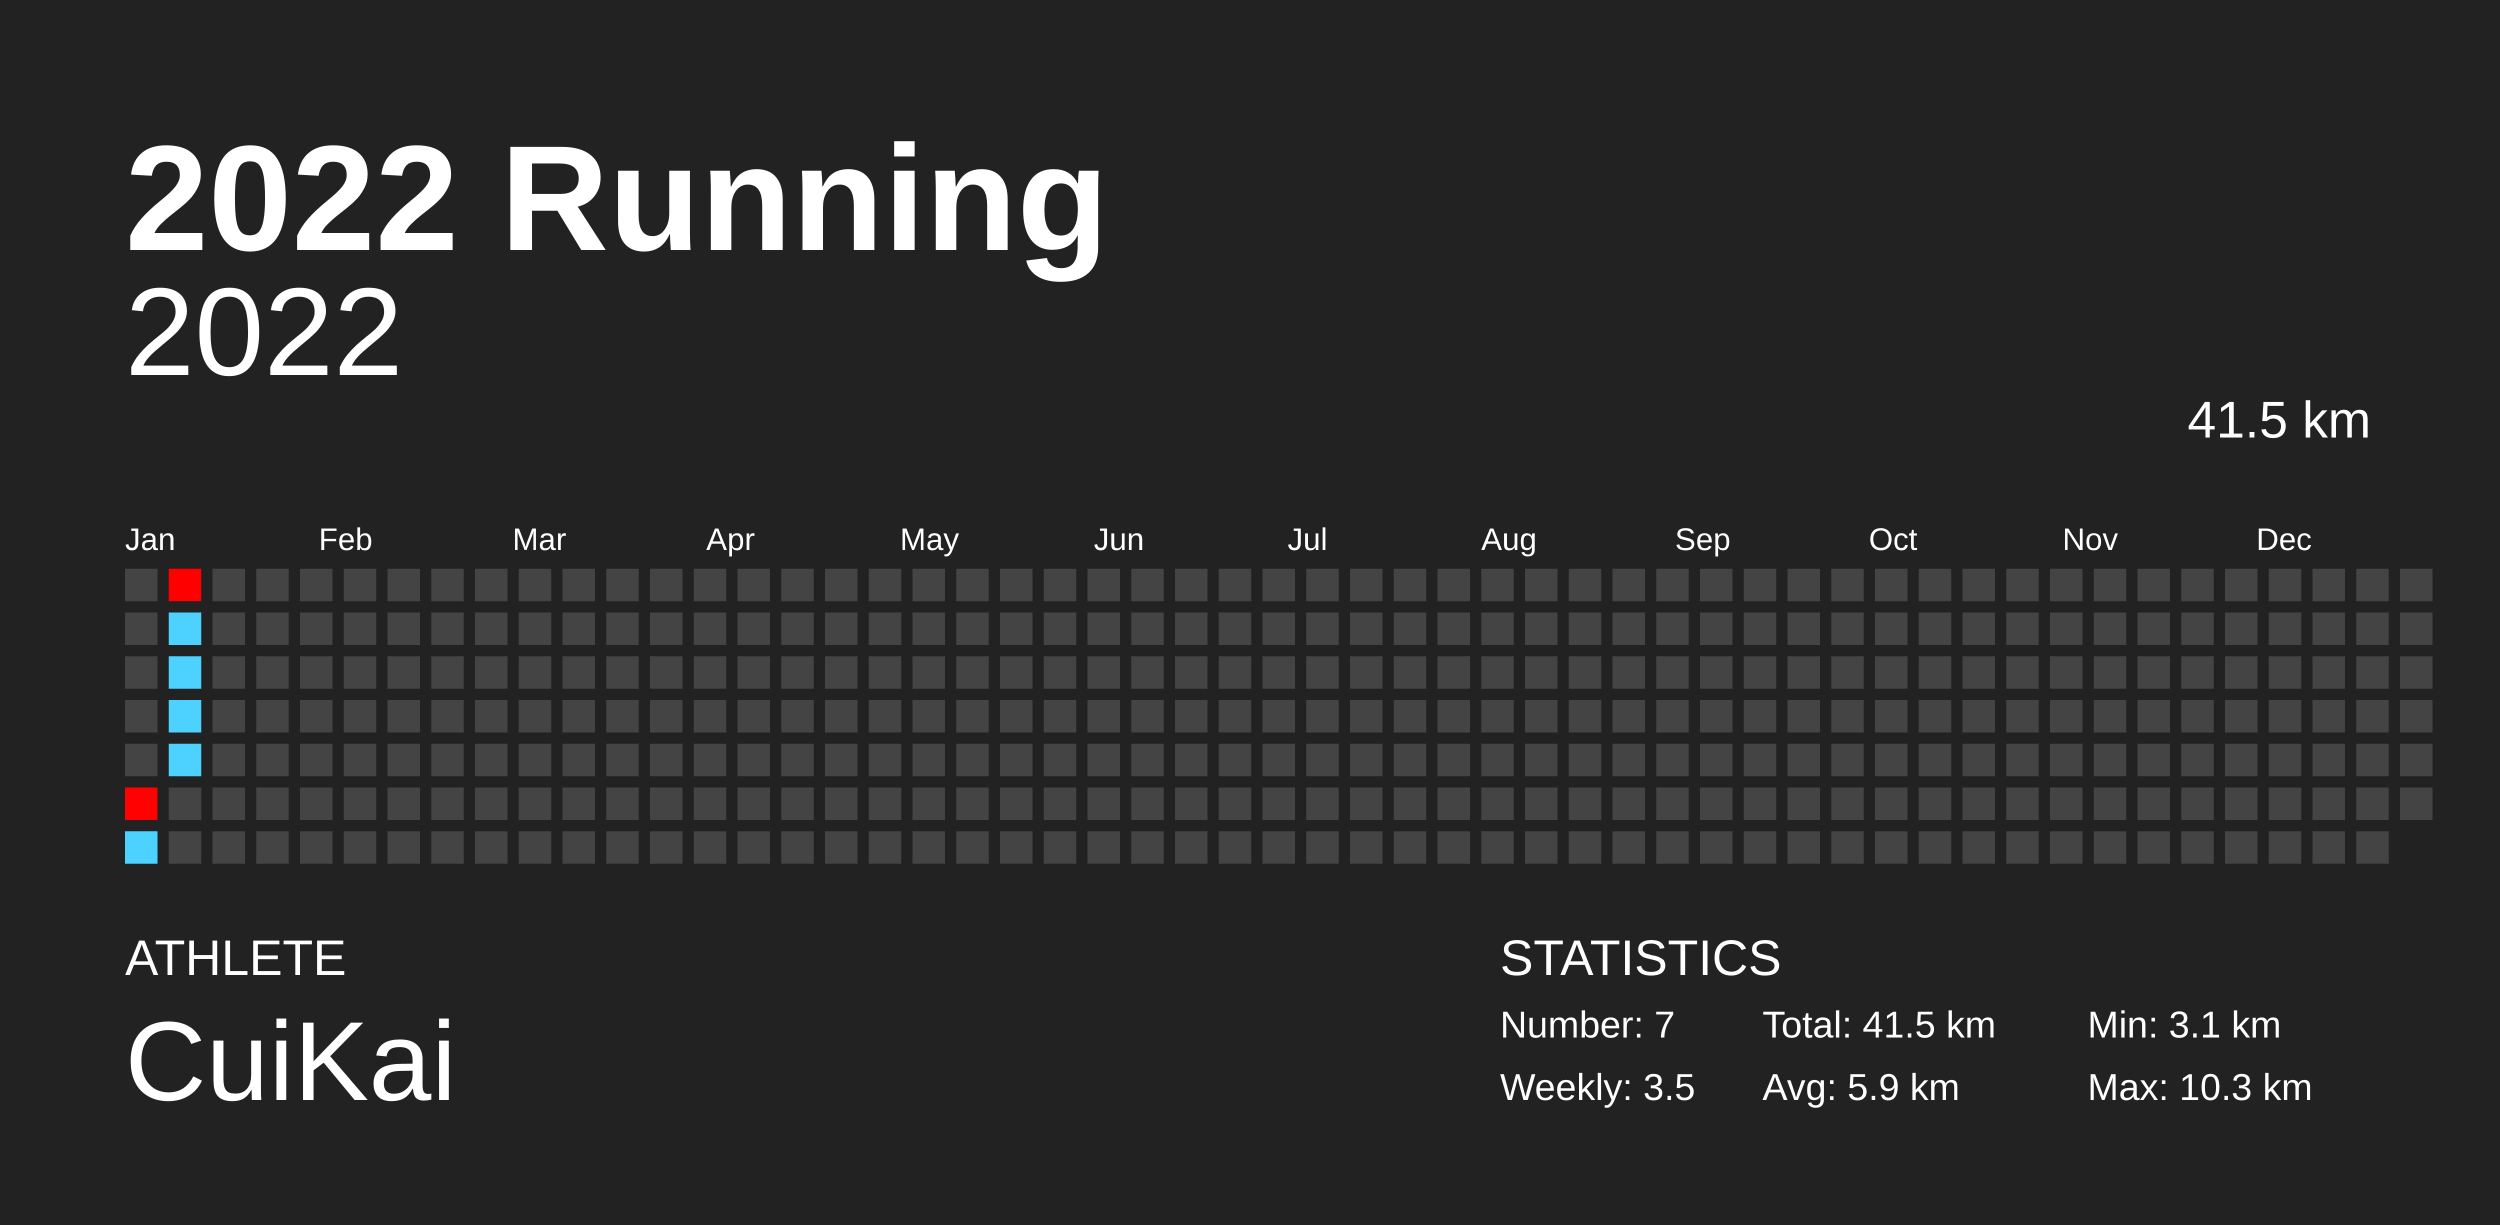
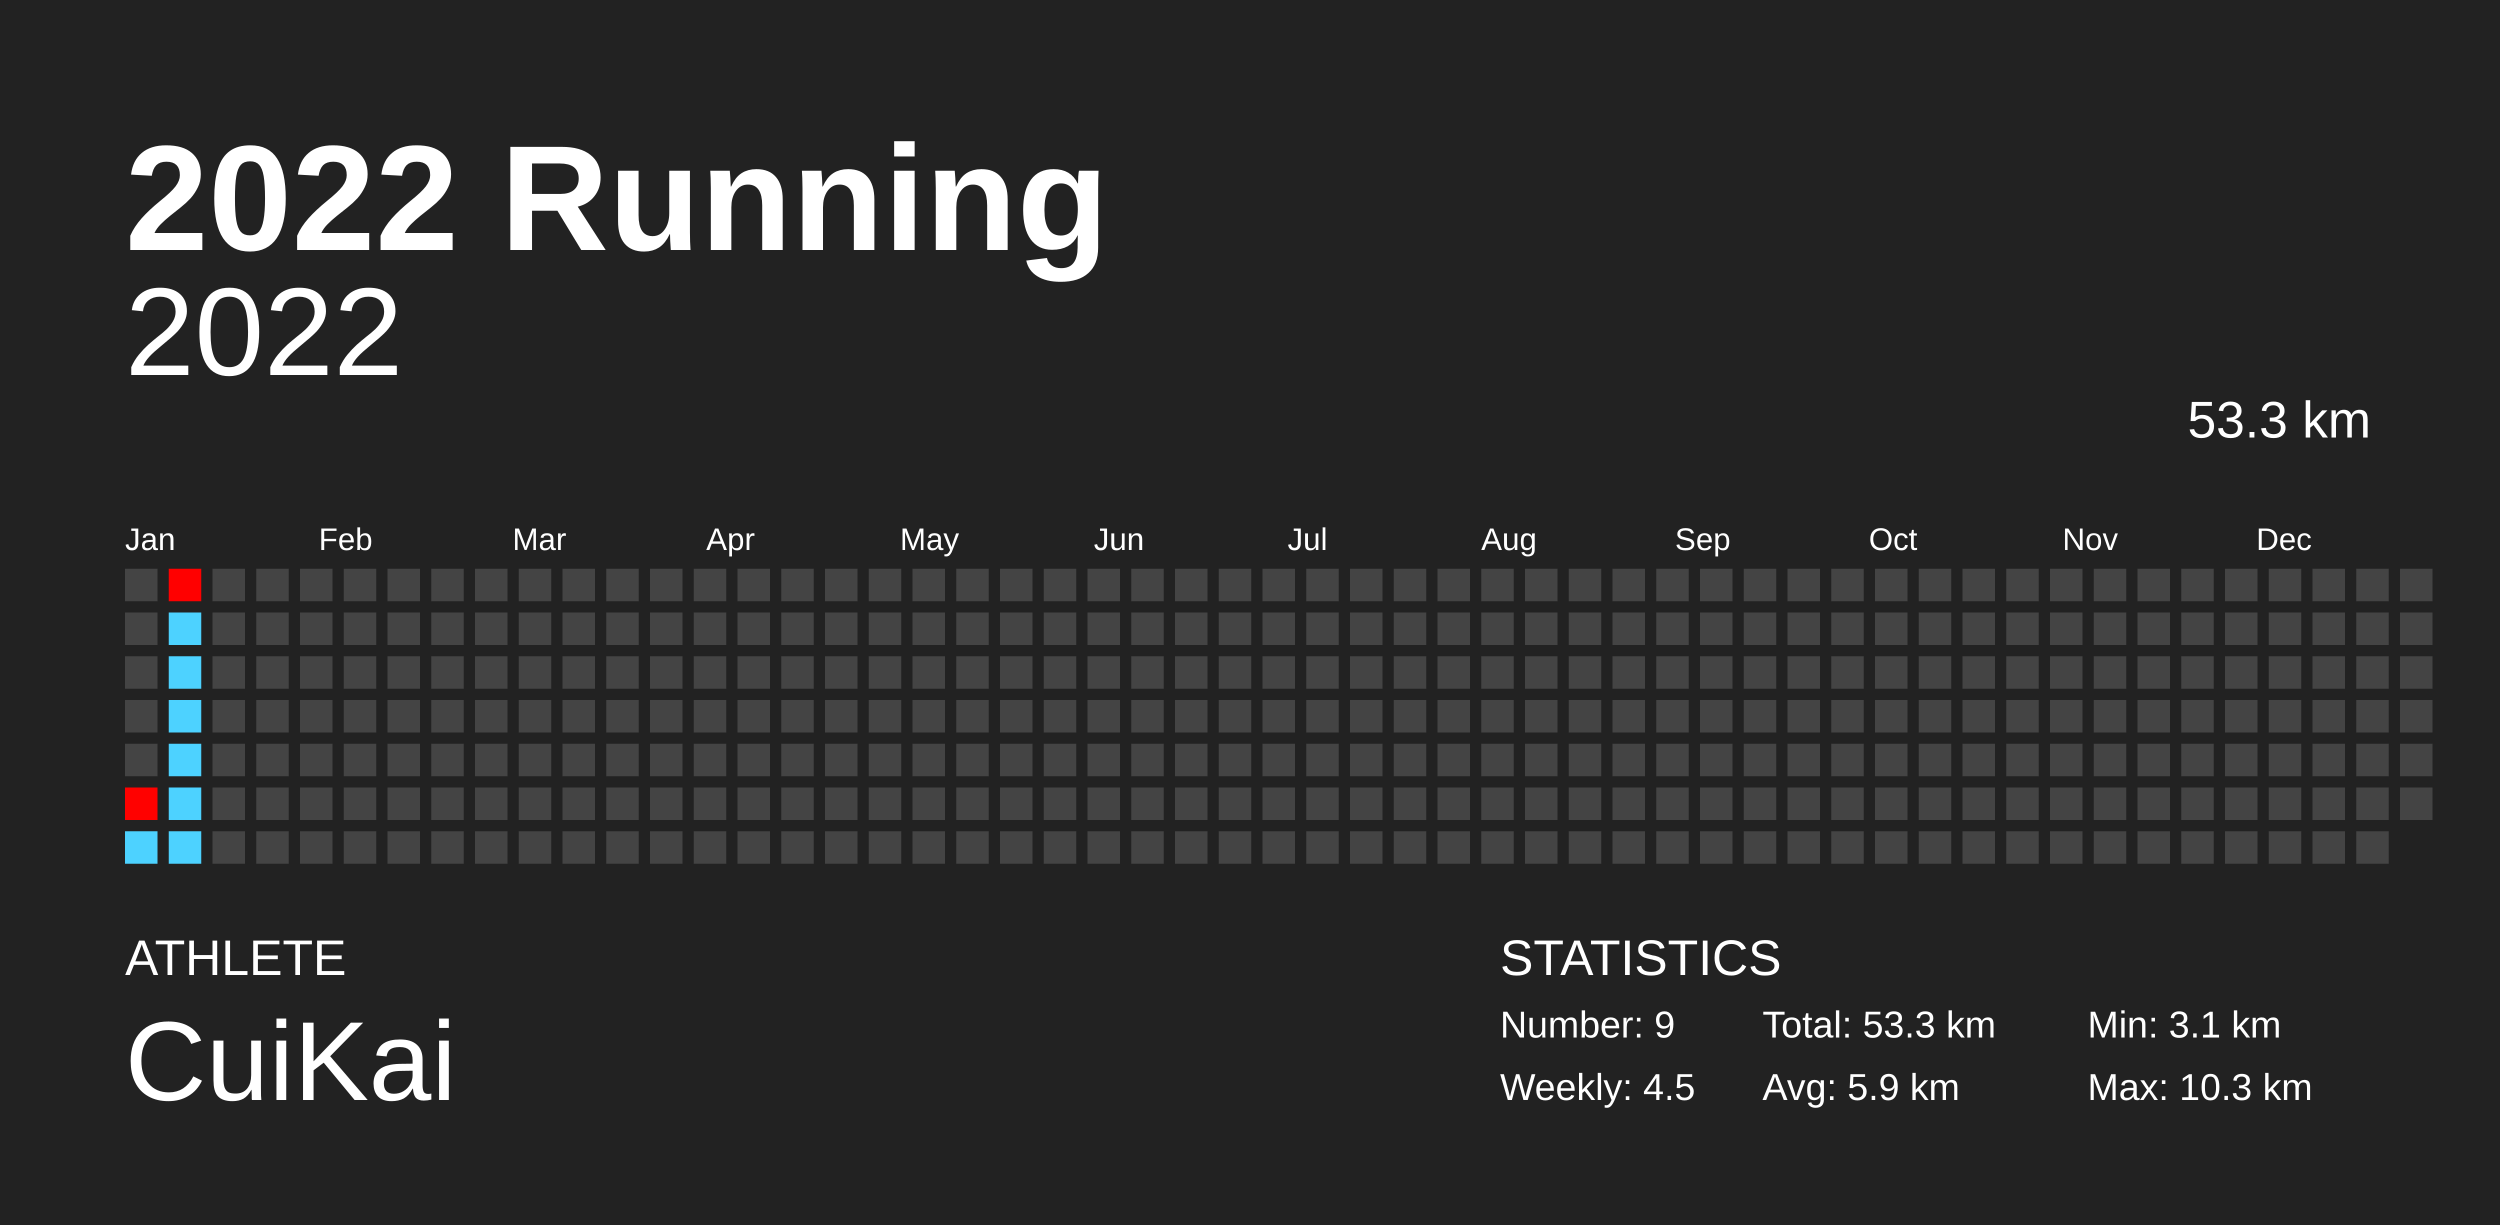
<svg xmlns="http://www.w3.org/2000/svg" baseProfile="full" height="98mm" version="1.1" viewBox="0,0,200,98" width="200mm">
  <defs />
  <rect fill="#222222" height="98" width="200" x="0" y="0" />
  <text fill="#FFFFFF" style="font-size:12px; font-family:Arial; font-weight:bold;" x="10" y="20">2022 Running</text>
  <text fill="#FFFFFF" style="font-size:4px; font-family:Arial" x="10" y="78">ATHLETE</text>
  <text fill="#FFFFFF" style="font-size:9px; font-family:Arial" x="10" y="88">CuiKai</text>
  <text fill="#FFFFFF" style="font-size:4px; font-family:Arial" x="120" y="78">STATISTICS</text>
-   <text fill="#FFFFFF" style="font-size:3px; font-family:Arial" x="120" y="83">Number: 7</text>
-   <text fill="#FFFFFF" style="font-size:3px; font-family:Arial" x="120" y="88">Weekly: 3.5</text>
-   <text fill="#FFFFFF" style="font-size:3px; font-family:Arial" x="141" y="83">Total: 41.5 km</text>
+   <text fill="#FFFFFF" style="font-size:3px; font-family:Arial" x="120" y="83">Number: 9</text>
+   <text fill="#FFFFFF" style="font-size:3px; font-family:Arial" x="120" y="88">Weekly: 4.5</text>
+   <text fill="#FFFFFF" style="font-size:3px; font-family:Arial" x="141" y="83">Total: 53.3 km</text>
  <text fill="#FFFFFF" style="font-size:3px; font-family:Arial" x="141" y="88">Avg: 5.9 km</text>
  <text fill="#FFFFFF" style="font-size:3px; font-family:Arial" x="167" y="83">Min: 3.1 km</text>
  <text fill="#FFFFFF" style="font-size:3px; font-family:Arial" x="167" y="88">Max: 10.3 km</text>
  <text alignment-baseline="hanging" fill="#FFFFFF" style="font-size:10.0px; font-family:Arial;" x="10" y="30">2022</text>
-   <text alignment-baseline="hanging" fill="#FFFFFF" style="font-size:4.125px; font-family:Arial;" x="175" y="35">41.5 km</text>
+   <text alignment-baseline="hanging" fill="#FFFFFF" style="font-size:4.125px; font-family:Arial;" x="175" y="35">53.3 km</text>
  <text fill="#FFFFFF" style="font-size:2.5px; font-family:Arial" x="10.0" y="44">Jan</text>
  <text fill="#FFFFFF" style="font-size:2.5px; font-family:Arial" x="25.5" y="44">Feb</text>
  <text fill="#FFFFFF" style="font-size:2.5px; font-family:Arial" x="41.0" y="44">Mar</text>
  <text fill="#FFFFFF" style="font-size:2.5px; font-family:Arial" x="56.5" y="44">Apr</text>
  <text fill="#FFFFFF" style="font-size:2.5px; font-family:Arial" x="72.0" y="44">May</text>
  <text fill="#FFFFFF" style="font-size:2.5px; font-family:Arial" x="87.5" y="44">Jun</text>
  <text fill="#FFFFFF" style="font-size:2.5px; font-family:Arial" x="103.0" y="44">Jul</text>
  <text fill="#FFFFFF" style="font-size:2.5px; font-family:Arial" x="118.5" y="44">Aug</text>
  <text fill="#FFFFFF" style="font-size:2.5px; font-family:Arial" x="134.0" y="44">Sep</text>
  <text fill="#FFFFFF" style="font-size:2.5px; font-family:Arial" x="149.5" y="44">Oct</text>
  <text fill="#FFFFFF" style="font-size:2.5px; font-family:Arial" x="165.0" y="44">Nov</text>
  <text fill="#FFFFFF" style="font-size:2.5px; font-family:Arial" x="180.5" y="44">Dec</text>
  <rect fill="#444444" height="2.6" width="2.6" x="10.0" y="45.5" />
  <rect fill="#444444" height="2.6" width="2.6" x="10.0" y="49.0" />
  <rect fill="#444444" height="2.6" width="2.6" x="10.0" y="52.5" />
  <rect fill="#444444" height="2.6" width="2.6" x="10.0" y="56.0" />
  <rect fill="#444444" height="2.6" width="2.6" x="10.0" y="59.5" />
  <rect fill="#ff0100" height="2.6" width="2.6" x="10.0" y="63.0" />
  <rect fill="#4dd2ff" height="2.6" width="2.6" x="10.0" y="66.5" />
  <rect fill="#ff0000" height="2.6" width="2.6" x="13.5" y="45.5" />
  <rect fill="#4dd2ff" height="2.6" width="2.6" x="13.5" y="49.0" />
  <rect fill="#4dd2ff" height="2.6" width="2.6" x="13.5" y="52.5" />
  <rect fill="#4dd2ff" height="2.6" width="2.6" x="13.5" y="56.0" />
  <rect fill="#4dd2ff" height="2.6" width="2.6" x="13.5" y="59.5" />
-   <rect fill="#444444" height="2.6" width="2.6" x="13.5" y="63.0" />
-   <rect fill="#444444" height="2.6" width="2.6" x="13.5" y="66.5" />
+   <rect fill="#4dd2ff" height="2.6" width="2.6" x="13.5" y="63.0" />
+   <rect fill="#4dd2ff" height="2.6" width="2.6" x="13.5" y="66.5" />
  <rect fill="#444444" height="2.6" width="2.6" x="17.0" y="45.5" />
  <rect fill="#444444" height="2.6" width="2.6" x="17.0" y="49.0" />
  <rect fill="#444444" height="2.6" width="2.6" x="17.0" y="52.5" />
  <rect fill="#444444" height="2.6" width="2.6" x="17.0" y="56.0" />
  <rect fill="#444444" height="2.6" width="2.6" x="17.0" y="59.5" />
  <rect fill="#444444" height="2.6" width="2.6" x="17.0" y="63.0" />
  <rect fill="#444444" height="2.6" width="2.6" x="17.0" y="66.5" />
  <rect fill="#444444" height="2.6" width="2.6" x="20.5" y="45.5" />
  <rect fill="#444444" height="2.6" width="2.6" x="20.5" y="49.0" />
  <rect fill="#444444" height="2.6" width="2.6" x="20.5" y="52.5" />
  <rect fill="#444444" height="2.6" width="2.6" x="20.5" y="56.0" />
  <rect fill="#444444" height="2.6" width="2.6" x="20.5" y="59.5" />
  <rect fill="#444444" height="2.6" width="2.6" x="20.5" y="63.0" />
  <rect fill="#444444" height="2.6" width="2.6" x="20.5" y="66.5" />
  <rect fill="#444444" height="2.6" width="2.6" x="24.0" y="45.5" />
  <rect fill="#444444" height="2.6" width="2.6" x="24.0" y="49.0" />
  <rect fill="#444444" height="2.6" width="2.6" x="24.0" y="52.5" />
  <rect fill="#444444" height="2.6" width="2.6" x="24.0" y="56.0" />
  <rect fill="#444444" height="2.6" width="2.6" x="24.0" y="59.5" />
  <rect fill="#444444" height="2.6" width="2.6" x="24.0" y="63.0" />
  <rect fill="#444444" height="2.6" width="2.6" x="24.0" y="66.5" />
  <rect fill="#444444" height="2.6" width="2.6" x="27.5" y="45.5" />
  <rect fill="#444444" height="2.6" width="2.6" x="27.5" y="49.0" />
  <rect fill="#444444" height="2.6" width="2.6" x="27.5" y="52.5" />
  <rect fill="#444444" height="2.6" width="2.6" x="27.5" y="56.0" />
  <rect fill="#444444" height="2.6" width="2.6" x="27.5" y="59.5" />
  <rect fill="#444444" height="2.6" width="2.6" x="27.5" y="63.0" />
  <rect fill="#444444" height="2.6" width="2.6" x="27.5" y="66.5" />
  <rect fill="#444444" height="2.6" width="2.6" x="31.0" y="45.5" />
  <rect fill="#444444" height="2.6" width="2.6" x="31.0" y="49.0" />
  <rect fill="#444444" height="2.6" width="2.6" x="31.0" y="52.5" />
  <rect fill="#444444" height="2.6" width="2.6" x="31.0" y="56.0" />
  <rect fill="#444444" height="2.6" width="2.6" x="31.0" y="59.5" />
  <rect fill="#444444" height="2.6" width="2.6" x="31.0" y="63.0" />
  <rect fill="#444444" height="2.6" width="2.6" x="31.0" y="66.5" />
  <rect fill="#444444" height="2.6" width="2.6" x="34.5" y="45.5" />
  <rect fill="#444444" height="2.6" width="2.6" x="34.5" y="49.0" />
  <rect fill="#444444" height="2.6" width="2.6" x="34.5" y="52.5" />
  <rect fill="#444444" height="2.6" width="2.6" x="34.5" y="56.0" />
  <rect fill="#444444" height="2.6" width="2.6" x="34.5" y="59.5" />
  <rect fill="#444444" height="2.6" width="2.6" x="34.5" y="63.0" />
  <rect fill="#444444" height="2.6" width="2.6" x="34.5" y="66.5" />
  <rect fill="#444444" height="2.6" width="2.6" x="38.0" y="45.5" />
  <rect fill="#444444" height="2.6" width="2.6" x="38.0" y="49.0" />
  <rect fill="#444444" height="2.6" width="2.6" x="38.0" y="52.5" />
  <rect fill="#444444" height="2.6" width="2.6" x="38.0" y="56.0" />
  <rect fill="#444444" height="2.6" width="2.6" x="38.0" y="59.5" />
  <rect fill="#444444" height="2.6" width="2.6" x="38.0" y="63.0" />
  <rect fill="#444444" height="2.6" width="2.6" x="38.0" y="66.5" />
  <rect fill="#444444" height="2.6" width="2.6" x="41.5" y="45.5" />
  <rect fill="#444444" height="2.6" width="2.6" x="41.5" y="49.0" />
  <rect fill="#444444" height="2.6" width="2.6" x="41.5" y="52.5" />
  <rect fill="#444444" height="2.6" width="2.6" x="41.5" y="56.0" />
  <rect fill="#444444" height="2.6" width="2.6" x="41.5" y="59.5" />
  <rect fill="#444444" height="2.6" width="2.6" x="41.5" y="63.0" />
  <rect fill="#444444" height="2.6" width="2.6" x="41.5" y="66.5" />
  <rect fill="#444444" height="2.6" width="2.6" x="45.0" y="45.5" />
  <rect fill="#444444" height="2.6" width="2.6" x="45.0" y="49.0" />
  <rect fill="#444444" height="2.6" width="2.6" x="45.0" y="52.5" />
  <rect fill="#444444" height="2.6" width="2.6" x="45.0" y="56.0" />
  <rect fill="#444444" height="2.6" width="2.6" x="45.0" y="59.5" />
  <rect fill="#444444" height="2.6" width="2.6" x="45.0" y="63.0" />
  <rect fill="#444444" height="2.6" width="2.6" x="45.0" y="66.5" />
  <rect fill="#444444" height="2.6" width="2.6" x="48.5" y="45.5" />
  <rect fill="#444444" height="2.6" width="2.6" x="48.5" y="49.0" />
  <rect fill="#444444" height="2.6" width="2.6" x="48.5" y="52.5" />
  <rect fill="#444444" height="2.6" width="2.6" x="48.5" y="56.0" />
  <rect fill="#444444" height="2.6" width="2.6" x="48.5" y="59.5" />
  <rect fill="#444444" height="2.6" width="2.6" x="48.5" y="63.0" />
  <rect fill="#444444" height="2.6" width="2.6" x="48.5" y="66.5" />
  <rect fill="#444444" height="2.6" width="2.6" x="52.0" y="45.5" />
  <rect fill="#444444" height="2.6" width="2.6" x="52.0" y="49.0" />
  <rect fill="#444444" height="2.6" width="2.6" x="52.0" y="52.5" />
  <rect fill="#444444" height="2.6" width="2.6" x="52.0" y="56.0" />
  <rect fill="#444444" height="2.6" width="2.6" x="52.0" y="59.5" />
  <rect fill="#444444" height="2.6" width="2.6" x="52.0" y="63.0" />
  <rect fill="#444444" height="2.6" width="2.6" x="52.0" y="66.5" />
  <rect fill="#444444" height="2.6" width="2.6" x="55.5" y="45.5" />
  <rect fill="#444444" height="2.6" width="2.6" x="55.5" y="49.0" />
  <rect fill="#444444" height="2.6" width="2.6" x="55.5" y="52.5" />
  <rect fill="#444444" height="2.6" width="2.6" x="55.5" y="56.0" />
  <rect fill="#444444" height="2.6" width="2.6" x="55.5" y="59.5" />
  <rect fill="#444444" height="2.6" width="2.6" x="55.5" y="63.0" />
  <rect fill="#444444" height="2.6" width="2.6" x="55.5" y="66.5" />
  <rect fill="#444444" height="2.6" width="2.6" x="59.0" y="45.5" />
  <rect fill="#444444" height="2.6" width="2.6" x="59.0" y="49.0" />
  <rect fill="#444444" height="2.6" width="2.6" x="59.0" y="52.5" />
  <rect fill="#444444" height="2.6" width="2.6" x="59.0" y="56.0" />
  <rect fill="#444444" height="2.6" width="2.6" x="59.0" y="59.5" />
  <rect fill="#444444" height="2.6" width="2.6" x="59.0" y="63.0" />
  <rect fill="#444444" height="2.6" width="2.6" x="59.0" y="66.5" />
  <rect fill="#444444" height="2.6" width="2.6" x="62.5" y="45.5" />
  <rect fill="#444444" height="2.6" width="2.6" x="62.5" y="49.0" />
  <rect fill="#444444" height="2.6" width="2.6" x="62.5" y="52.5" />
  <rect fill="#444444" height="2.6" width="2.6" x="62.5" y="56.0" />
  <rect fill="#444444" height="2.6" width="2.6" x="62.5" y="59.5" />
  <rect fill="#444444" height="2.6" width="2.6" x="62.5" y="63.0" />
  <rect fill="#444444" height="2.6" width="2.6" x="62.5" y="66.5" />
  <rect fill="#444444" height="2.6" width="2.6" x="66.0" y="45.5" />
  <rect fill="#444444" height="2.6" width="2.6" x="66.0" y="49.0" />
  <rect fill="#444444" height="2.6" width="2.6" x="66.0" y="52.5" />
  <rect fill="#444444" height="2.6" width="2.6" x="66.0" y="56.0" />
  <rect fill="#444444" height="2.6" width="2.6" x="66.0" y="59.5" />
  <rect fill="#444444" height="2.6" width="2.6" x="66.0" y="63.0" />
  <rect fill="#444444" height="2.6" width="2.6" x="66.0" y="66.5" />
  <rect fill="#444444" height="2.6" width="2.6" x="69.5" y="45.5" />
  <rect fill="#444444" height="2.6" width="2.6" x="69.5" y="49.0" />
  <rect fill="#444444" height="2.6" width="2.6" x="69.5" y="52.5" />
  <rect fill="#444444" height="2.6" width="2.6" x="69.5" y="56.0" />
  <rect fill="#444444" height="2.6" width="2.6" x="69.5" y="59.5" />
  <rect fill="#444444" height="2.6" width="2.6" x="69.5" y="63.0" />
  <rect fill="#444444" height="2.6" width="2.6" x="69.5" y="66.5" />
  <rect fill="#444444" height="2.6" width="2.6" x="73.0" y="45.5" />
  <rect fill="#444444" height="2.6" width="2.6" x="73.0" y="49.0" />
  <rect fill="#444444" height="2.6" width="2.6" x="73.0" y="52.5" />
  <rect fill="#444444" height="2.6" width="2.6" x="73.0" y="56.0" />
  <rect fill="#444444" height="2.6" width="2.6" x="73.0" y="59.5" />
  <rect fill="#444444" height="2.6" width="2.6" x="73.0" y="63.0" />
  <rect fill="#444444" height="2.6" width="2.6" x="73.0" y="66.5" />
  <rect fill="#444444" height="2.6" width="2.6" x="76.5" y="45.5" />
  <rect fill="#444444" height="2.6" width="2.6" x="76.5" y="49.0" />
  <rect fill="#444444" height="2.6" width="2.6" x="76.5" y="52.5" />
  <rect fill="#444444" height="2.6" width="2.6" x="76.5" y="56.0" />
  <rect fill="#444444" height="2.6" width="2.6" x="76.5" y="59.5" />
  <rect fill="#444444" height="2.6" width="2.6" x="76.5" y="63.0" />
  <rect fill="#444444" height="2.6" width="2.6" x="76.5" y="66.5" />
  <rect fill="#444444" height="2.6" width="2.6" x="80.0" y="45.5" />
  <rect fill="#444444" height="2.6" width="2.6" x="80.0" y="49.0" />
  <rect fill="#444444" height="2.6" width="2.6" x="80.0" y="52.5" />
  <rect fill="#444444" height="2.6" width="2.6" x="80.0" y="56.0" />
  <rect fill="#444444" height="2.6" width="2.6" x="80.0" y="59.5" />
  <rect fill="#444444" height="2.6" width="2.6" x="80.0" y="63.0" />
  <rect fill="#444444" height="2.6" width="2.6" x="80.0" y="66.5" />
  <rect fill="#444444" height="2.6" width="2.6" x="83.5" y="45.5" />
  <rect fill="#444444" height="2.6" width="2.6" x="83.5" y="49.0" />
  <rect fill="#444444" height="2.6" width="2.6" x="83.5" y="52.5" />
  <rect fill="#444444" height="2.6" width="2.6" x="83.5" y="56.0" />
  <rect fill="#444444" height="2.6" width="2.6" x="83.5" y="59.5" />
  <rect fill="#444444" height="2.6" width="2.6" x="83.5" y="63.0" />
  <rect fill="#444444" height="2.6" width="2.6" x="83.5" y="66.5" />
  <rect fill="#444444" height="2.6" width="2.6" x="87.0" y="45.5" />
  <rect fill="#444444" height="2.6" width="2.6" x="87.0" y="49.0" />
  <rect fill="#444444" height="2.6" width="2.6" x="87.0" y="52.5" />
  <rect fill="#444444" height="2.6" width="2.6" x="87.0" y="56.0" />
  <rect fill="#444444" height="2.6" width="2.6" x="87.0" y="59.5" />
  <rect fill="#444444" height="2.6" width="2.6" x="87.0" y="63.0" />
  <rect fill="#444444" height="2.6" width="2.6" x="87.0" y="66.5" />
  <rect fill="#444444" height="2.6" width="2.6" x="90.5" y="45.5" />
  <rect fill="#444444" height="2.6" width="2.6" x="90.5" y="49.0" />
  <rect fill="#444444" height="2.6" width="2.6" x="90.5" y="52.5" />
  <rect fill="#444444" height="2.6" width="2.6" x="90.5" y="56.0" />
  <rect fill="#444444" height="2.6" width="2.6" x="90.5" y="59.5" />
  <rect fill="#444444" height="2.6" width="2.6" x="90.5" y="63.0" />
  <rect fill="#444444" height="2.6" width="2.6" x="90.5" y="66.5" />
  <rect fill="#444444" height="2.6" width="2.6" x="94.0" y="45.5" />
  <rect fill="#444444" height="2.6" width="2.6" x="94.0" y="49.0" />
  <rect fill="#444444" height="2.6" width="2.6" x="94.0" y="52.5" />
  <rect fill="#444444" height="2.6" width="2.6" x="94.0" y="56.0" />
  <rect fill="#444444" height="2.6" width="2.6" x="94.0" y="59.5" />
  <rect fill="#444444" height="2.6" width="2.6" x="94.0" y="63.0" />
  <rect fill="#444444" height="2.6" width="2.6" x="94.0" y="66.5" />
  <rect fill="#444444" height="2.6" width="2.6" x="97.5" y="45.5" />
  <rect fill="#444444" height="2.6" width="2.6" x="97.5" y="49.0" />
  <rect fill="#444444" height="2.6" width="2.6" x="97.5" y="52.5" />
  <rect fill="#444444" height="2.6" width="2.6" x="97.5" y="56.0" />
  <rect fill="#444444" height="2.6" width="2.6" x="97.5" y="59.5" />
  <rect fill="#444444" height="2.6" width="2.6" x="97.5" y="63.0" />
  <rect fill="#444444" height="2.6" width="2.6" x="97.5" y="66.5" />
  <rect fill="#444444" height="2.6" width="2.6" x="101.0" y="45.5" />
  <rect fill="#444444" height="2.6" width="2.6" x="101.0" y="49.0" />
  <rect fill="#444444" height="2.6" width="2.6" x="101.0" y="52.5" />
  <rect fill="#444444" height="2.6" width="2.6" x="101.0" y="56.0" />
  <rect fill="#444444" height="2.6" width="2.6" x="101.0" y="59.5" />
  <rect fill="#444444" height="2.6" width="2.6" x="101.0" y="63.0" />
  <rect fill="#444444" height="2.6" width="2.6" x="101.0" y="66.5" />
  <rect fill="#444444" height="2.6" width="2.6" x="104.5" y="45.5" />
  <rect fill="#444444" height="2.6" width="2.6" x="104.5" y="49.0" />
  <rect fill="#444444" height="2.6" width="2.6" x="104.5" y="52.5" />
  <rect fill="#444444" height="2.6" width="2.6" x="104.5" y="56.0" />
  <rect fill="#444444" height="2.6" width="2.6" x="104.5" y="59.5" />
  <rect fill="#444444" height="2.6" width="2.6" x="104.5" y="63.0" />
  <rect fill="#444444" height="2.6" width="2.6" x="104.5" y="66.5" />
  <rect fill="#444444" height="2.6" width="2.6" x="108.0" y="45.5" />
  <rect fill="#444444" height="2.6" width="2.6" x="108.0" y="49.0" />
  <rect fill="#444444" height="2.6" width="2.6" x="108.0" y="52.5" />
  <rect fill="#444444" height="2.6" width="2.6" x="108.0" y="56.0" />
  <rect fill="#444444" height="2.6" width="2.6" x="108.0" y="59.5" />
  <rect fill="#444444" height="2.6" width="2.6" x="108.0" y="63.0" />
  <rect fill="#444444" height="2.6" width="2.6" x="108.0" y="66.5" />
  <rect fill="#444444" height="2.6" width="2.6" x="111.5" y="45.5" />
  <rect fill="#444444" height="2.6" width="2.6" x="111.5" y="49.0" />
  <rect fill="#444444" height="2.6" width="2.6" x="111.5" y="52.5" />
  <rect fill="#444444" height="2.6" width="2.6" x="111.5" y="56.0" />
  <rect fill="#444444" height="2.6" width="2.6" x="111.5" y="59.5" />
  <rect fill="#444444" height="2.6" width="2.6" x="111.5" y="63.0" />
  <rect fill="#444444" height="2.6" width="2.6" x="111.5" y="66.5" />
  <rect fill="#444444" height="2.6" width="2.6" x="115.0" y="45.5" />
  <rect fill="#444444" height="2.6" width="2.6" x="115.0" y="49.0" />
  <rect fill="#444444" height="2.6" width="2.6" x="115.0" y="52.5" />
  <rect fill="#444444" height="2.6" width="2.6" x="115.0" y="56.0" />
  <rect fill="#444444" height="2.6" width="2.6" x="115.0" y="59.5" />
  <rect fill="#444444" height="2.6" width="2.6" x="115.0" y="63.0" />
  <rect fill="#444444" height="2.6" width="2.6" x="115.0" y="66.5" />
  <rect fill="#444444" height="2.6" width="2.6" x="118.5" y="45.5" />
  <rect fill="#444444" height="2.6" width="2.6" x="118.5" y="49.0" />
  <rect fill="#444444" height="2.6" width="2.6" x="118.5" y="52.5" />
  <rect fill="#444444" height="2.6" width="2.6" x="118.5" y="56.0" />
  <rect fill="#444444" height="2.6" width="2.6" x="118.5" y="59.5" />
  <rect fill="#444444" height="2.6" width="2.6" x="118.5" y="63.0" />
  <rect fill="#444444" height="2.6" width="2.6" x="118.5" y="66.5" />
  <rect fill="#444444" height="2.6" width="2.6" x="122.0" y="45.5" />
  <rect fill="#444444" height="2.6" width="2.6" x="122.0" y="49.0" />
  <rect fill="#444444" height="2.6" width="2.6" x="122.0" y="52.5" />
  <rect fill="#444444" height="2.6" width="2.6" x="122.0" y="56.0" />
  <rect fill="#444444" height="2.6" width="2.6" x="122.0" y="59.5" />
  <rect fill="#444444" height="2.6" width="2.6" x="122.0" y="63.0" />
  <rect fill="#444444" height="2.6" width="2.6" x="122.0" y="66.5" />
  <rect fill="#444444" height="2.6" width="2.6" x="125.5" y="45.5" />
  <rect fill="#444444" height="2.6" width="2.6" x="125.5" y="49.0" />
  <rect fill="#444444" height="2.6" width="2.6" x="125.5" y="52.5" />
  <rect fill="#444444" height="2.6" width="2.6" x="125.5" y="56.0" />
  <rect fill="#444444" height="2.6" width="2.6" x="125.5" y="59.5" />
  <rect fill="#444444" height="2.6" width="2.6" x="125.5" y="63.0" />
  <rect fill="#444444" height="2.6" width="2.6" x="125.5" y="66.5" />
  <rect fill="#444444" height="2.6" width="2.6" x="129.0" y="45.5" />
  <rect fill="#444444" height="2.6" width="2.6" x="129.0" y="49.0" />
  <rect fill="#444444" height="2.6" width="2.6" x="129.0" y="52.5" />
  <rect fill="#444444" height="2.6" width="2.6" x="129.0" y="56.0" />
  <rect fill="#444444" height="2.6" width="2.6" x="129.0" y="59.5" />
  <rect fill="#444444" height="2.6" width="2.6" x="129.0" y="63.0" />
  <rect fill="#444444" height="2.6" width="2.6" x="129.0" y="66.5" />
  <rect fill="#444444" height="2.6" width="2.6" x="132.5" y="45.5" />
  <rect fill="#444444" height="2.6" width="2.6" x="132.5" y="49.0" />
  <rect fill="#444444" height="2.6" width="2.6" x="132.5" y="52.5" />
  <rect fill="#444444" height="2.6" width="2.6" x="132.5" y="56.0" />
  <rect fill="#444444" height="2.6" width="2.6" x="132.5" y="59.5" />
  <rect fill="#444444" height="2.6" width="2.6" x="132.5" y="63.0" />
  <rect fill="#444444" height="2.6" width="2.6" x="132.5" y="66.5" />
  <rect fill="#444444" height="2.6" width="2.6" x="136.0" y="45.5" />
  <rect fill="#444444" height="2.6" width="2.6" x="136.0" y="49.0" />
  <rect fill="#444444" height="2.6" width="2.6" x="136.0" y="52.5" />
  <rect fill="#444444" height="2.6" width="2.6" x="136.0" y="56.0" />
  <rect fill="#444444" height="2.6" width="2.6" x="136.0" y="59.5" />
  <rect fill="#444444" height="2.6" width="2.6" x="136.0" y="63.0" />
  <rect fill="#444444" height="2.6" width="2.6" x="136.0" y="66.5" />
  <rect fill="#444444" height="2.6" width="2.6" x="139.5" y="45.5" />
  <rect fill="#444444" height="2.6" width="2.6" x="139.5" y="49.0" />
  <rect fill="#444444" height="2.6" width="2.6" x="139.5" y="52.5" />
  <rect fill="#444444" height="2.6" width="2.6" x="139.5" y="56.0" />
  <rect fill="#444444" height="2.6" width="2.6" x="139.5" y="59.5" />
  <rect fill="#444444" height="2.6" width="2.6" x="139.5" y="63.0" />
  <rect fill="#444444" height="2.6" width="2.6" x="139.5" y="66.5" />
  <rect fill="#444444" height="2.6" width="2.6" x="143.0" y="45.5" />
  <rect fill="#444444" height="2.6" width="2.6" x="143.0" y="49.0" />
  <rect fill="#444444" height="2.6" width="2.6" x="143.0" y="52.5" />
  <rect fill="#444444" height="2.6" width="2.6" x="143.0" y="56.0" />
  <rect fill="#444444" height="2.6" width="2.6" x="143.0" y="59.5" />
  <rect fill="#444444" height="2.6" width="2.6" x="143.0" y="63.0" />
  <rect fill="#444444" height="2.6" width="2.6" x="143.0" y="66.5" />
  <rect fill="#444444" height="2.6" width="2.6" x="146.5" y="45.5" />
  <rect fill="#444444" height="2.6" width="2.6" x="146.5" y="49.0" />
  <rect fill="#444444" height="2.6" width="2.6" x="146.5" y="52.5" />
  <rect fill="#444444" height="2.6" width="2.6" x="146.5" y="56.0" />
  <rect fill="#444444" height="2.6" width="2.6" x="146.5" y="59.5" />
  <rect fill="#444444" height="2.6" width="2.6" x="146.5" y="63.0" />
  <rect fill="#444444" height="2.6" width="2.6" x="146.5" y="66.5" />
  <rect fill="#444444" height="2.6" width="2.6" x="150.0" y="45.5" />
  <rect fill="#444444" height="2.6" width="2.6" x="150.0" y="49.0" />
  <rect fill="#444444" height="2.6" width="2.6" x="150.0" y="52.5" />
  <rect fill="#444444" height="2.6" width="2.6" x="150.0" y="56.0" />
  <rect fill="#444444" height="2.6" width="2.6" x="150.0" y="59.5" />
  <rect fill="#444444" height="2.6" width="2.6" x="150.0" y="63.0" />
  <rect fill="#444444" height="2.6" width="2.6" x="150.0" y="66.5" />
  <rect fill="#444444" height="2.6" width="2.6" x="153.5" y="45.5" />
  <rect fill="#444444" height="2.6" width="2.6" x="153.5" y="49.0" />
  <rect fill="#444444" height="2.6" width="2.6" x="153.5" y="52.5" />
  <rect fill="#444444" height="2.6" width="2.6" x="153.5" y="56.0" />
  <rect fill="#444444" height="2.6" width="2.6" x="153.5" y="59.5" />
  <rect fill="#444444" height="2.6" width="2.6" x="153.5" y="63.0" />
  <rect fill="#444444" height="2.6" width="2.6" x="153.5" y="66.5" />
  <rect fill="#444444" height="2.6" width="2.6" x="157.0" y="45.5" />
  <rect fill="#444444" height="2.6" width="2.6" x="157.0" y="49.0" />
  <rect fill="#444444" height="2.6" width="2.6" x="157.0" y="52.5" />
  <rect fill="#444444" height="2.6" width="2.6" x="157.0" y="56.0" />
  <rect fill="#444444" height="2.6" width="2.6" x="157.0" y="59.5" />
  <rect fill="#444444" height="2.6" width="2.6" x="157.0" y="63.0" />
  <rect fill="#444444" height="2.6" width="2.6" x="157.0" y="66.5" />
  <rect fill="#444444" height="2.6" width="2.6" x="160.5" y="45.5" />
  <rect fill="#444444" height="2.6" width="2.6" x="160.5" y="49.0" />
  <rect fill="#444444" height="2.6" width="2.6" x="160.5" y="52.5" />
  <rect fill="#444444" height="2.6" width="2.6" x="160.5" y="56.0" />
  <rect fill="#444444" height="2.6" width="2.6" x="160.5" y="59.5" />
  <rect fill="#444444" height="2.6" width="2.6" x="160.5" y="63.0" />
  <rect fill="#444444" height="2.6" width="2.6" x="160.5" y="66.5" />
  <rect fill="#444444" height="2.6" width="2.6" x="164.0" y="45.5" />
  <rect fill="#444444" height="2.6" width="2.6" x="164.0" y="49.0" />
  <rect fill="#444444" height="2.6" width="2.6" x="164.0" y="52.5" />
  <rect fill="#444444" height="2.6" width="2.6" x="164.0" y="56.0" />
  <rect fill="#444444" height="2.6" width="2.6" x="164.0" y="59.5" />
  <rect fill="#444444" height="2.6" width="2.6" x="164.0" y="63.0" />
  <rect fill="#444444" height="2.6" width="2.6" x="164.0" y="66.5" />
  <rect fill="#444444" height="2.6" width="2.6" x="167.5" y="45.5" />
  <rect fill="#444444" height="2.6" width="2.6" x="167.5" y="49.0" />
  <rect fill="#444444" height="2.6" width="2.6" x="167.5" y="52.5" />
  <rect fill="#444444" height="2.6" width="2.6" x="167.5" y="56.0" />
  <rect fill="#444444" height="2.6" width="2.6" x="167.5" y="59.5" />
  <rect fill="#444444" height="2.6" width="2.6" x="167.5" y="63.0" />
  <rect fill="#444444" height="2.6" width="2.6" x="167.5" y="66.5" />
  <rect fill="#444444" height="2.6" width="2.6" x="171.0" y="45.5" />
  <rect fill="#444444" height="2.6" width="2.6" x="171.0" y="49.0" />
  <rect fill="#444444" height="2.6" width="2.6" x="171.0" y="52.5" />
  <rect fill="#444444" height="2.6" width="2.6" x="171.0" y="56.0" />
  <rect fill="#444444" height="2.6" width="2.6" x="171.0" y="59.5" />
  <rect fill="#444444" height="2.6" width="2.6" x="171.0" y="63.0" />
  <rect fill="#444444" height="2.6" width="2.6" x="171.0" y="66.5" />
  <rect fill="#444444" height="2.6" width="2.6" x="174.5" y="45.5" />
  <rect fill="#444444" height="2.6" width="2.6" x="174.5" y="49.0" />
  <rect fill="#444444" height="2.6" width="2.6" x="174.5" y="52.5" />
  <rect fill="#444444" height="2.6" width="2.6" x="174.5" y="56.0" />
  <rect fill="#444444" height="2.6" width="2.6" x="174.5" y="59.5" />
  <rect fill="#444444" height="2.6" width="2.6" x="174.5" y="63.0" />
  <rect fill="#444444" height="2.6" width="2.6" x="174.5" y="66.5" />
  <rect fill="#444444" height="2.6" width="2.6" x="178.0" y="45.5" />
  <rect fill="#444444" height="2.6" width="2.6" x="178.0" y="49.0" />
  <rect fill="#444444" height="2.6" width="2.6" x="178.0" y="52.5" />
  <rect fill="#444444" height="2.6" width="2.6" x="178.0" y="56.0" />
  <rect fill="#444444" height="2.6" width="2.6" x="178.0" y="59.5" />
  <rect fill="#444444" height="2.6" width="2.6" x="178.0" y="63.0" />
  <rect fill="#444444" height="2.6" width="2.6" x="178.0" y="66.5" />
  <rect fill="#444444" height="2.6" width="2.6" x="181.5" y="45.5" />
  <rect fill="#444444" height="2.6" width="2.6" x="181.5" y="49.0" />
  <rect fill="#444444" height="2.6" width="2.6" x="181.5" y="52.5" />
  <rect fill="#444444" height="2.6" width="2.6" x="181.5" y="56.0" />
  <rect fill="#444444" height="2.6" width="2.6" x="181.5" y="59.5" />
  <rect fill="#444444" height="2.6" width="2.6" x="181.5" y="63.0" />
  <rect fill="#444444" height="2.6" width="2.6" x="181.5" y="66.5" />
  <rect fill="#444444" height="2.6" width="2.6" x="185.0" y="45.5" />
  <rect fill="#444444" height="2.6" width="2.6" x="185.0" y="49.0" />
  <rect fill="#444444" height="2.6" width="2.6" x="185.0" y="52.5" />
  <rect fill="#444444" height="2.6" width="2.6" x="185.0" y="56.0" />
  <rect fill="#444444" height="2.6" width="2.6" x="185.0" y="59.5" />
  <rect fill="#444444" height="2.6" width="2.6" x="185.0" y="63.0" />
  <rect fill="#444444" height="2.6" width="2.6" x="185.0" y="66.5" />
  <rect fill="#444444" height="2.6" width="2.6" x="188.5" y="45.5" />
  <rect fill="#444444" height="2.6" width="2.6" x="188.5" y="49.0" />
  <rect fill="#444444" height="2.6" width="2.6" x="188.5" y="52.5" />
  <rect fill="#444444" height="2.6" width="2.6" x="188.5" y="56.0" />
  <rect fill="#444444" height="2.6" width="2.6" x="188.5" y="59.5" />
  <rect fill="#444444" height="2.6" width="2.6" x="188.5" y="63.0" />
  <rect fill="#444444" height="2.6" width="2.6" x="188.5" y="66.5" />
  <rect fill="#444444" height="2.6" width="2.6" x="192.0" y="45.5" />
  <rect fill="#444444" height="2.6" width="2.6" x="192.0" y="49.0" />
  <rect fill="#444444" height="2.6" width="2.6" x="192.0" y="52.5" />
  <rect fill="#444444" height="2.6" width="2.6" x="192.0" y="56.0" />
  <rect fill="#444444" height="2.6" width="2.6" x="192.0" y="59.5" />
  <rect fill="#444444" height="2.6" width="2.6" x="192.0" y="63.0" />
</svg>
